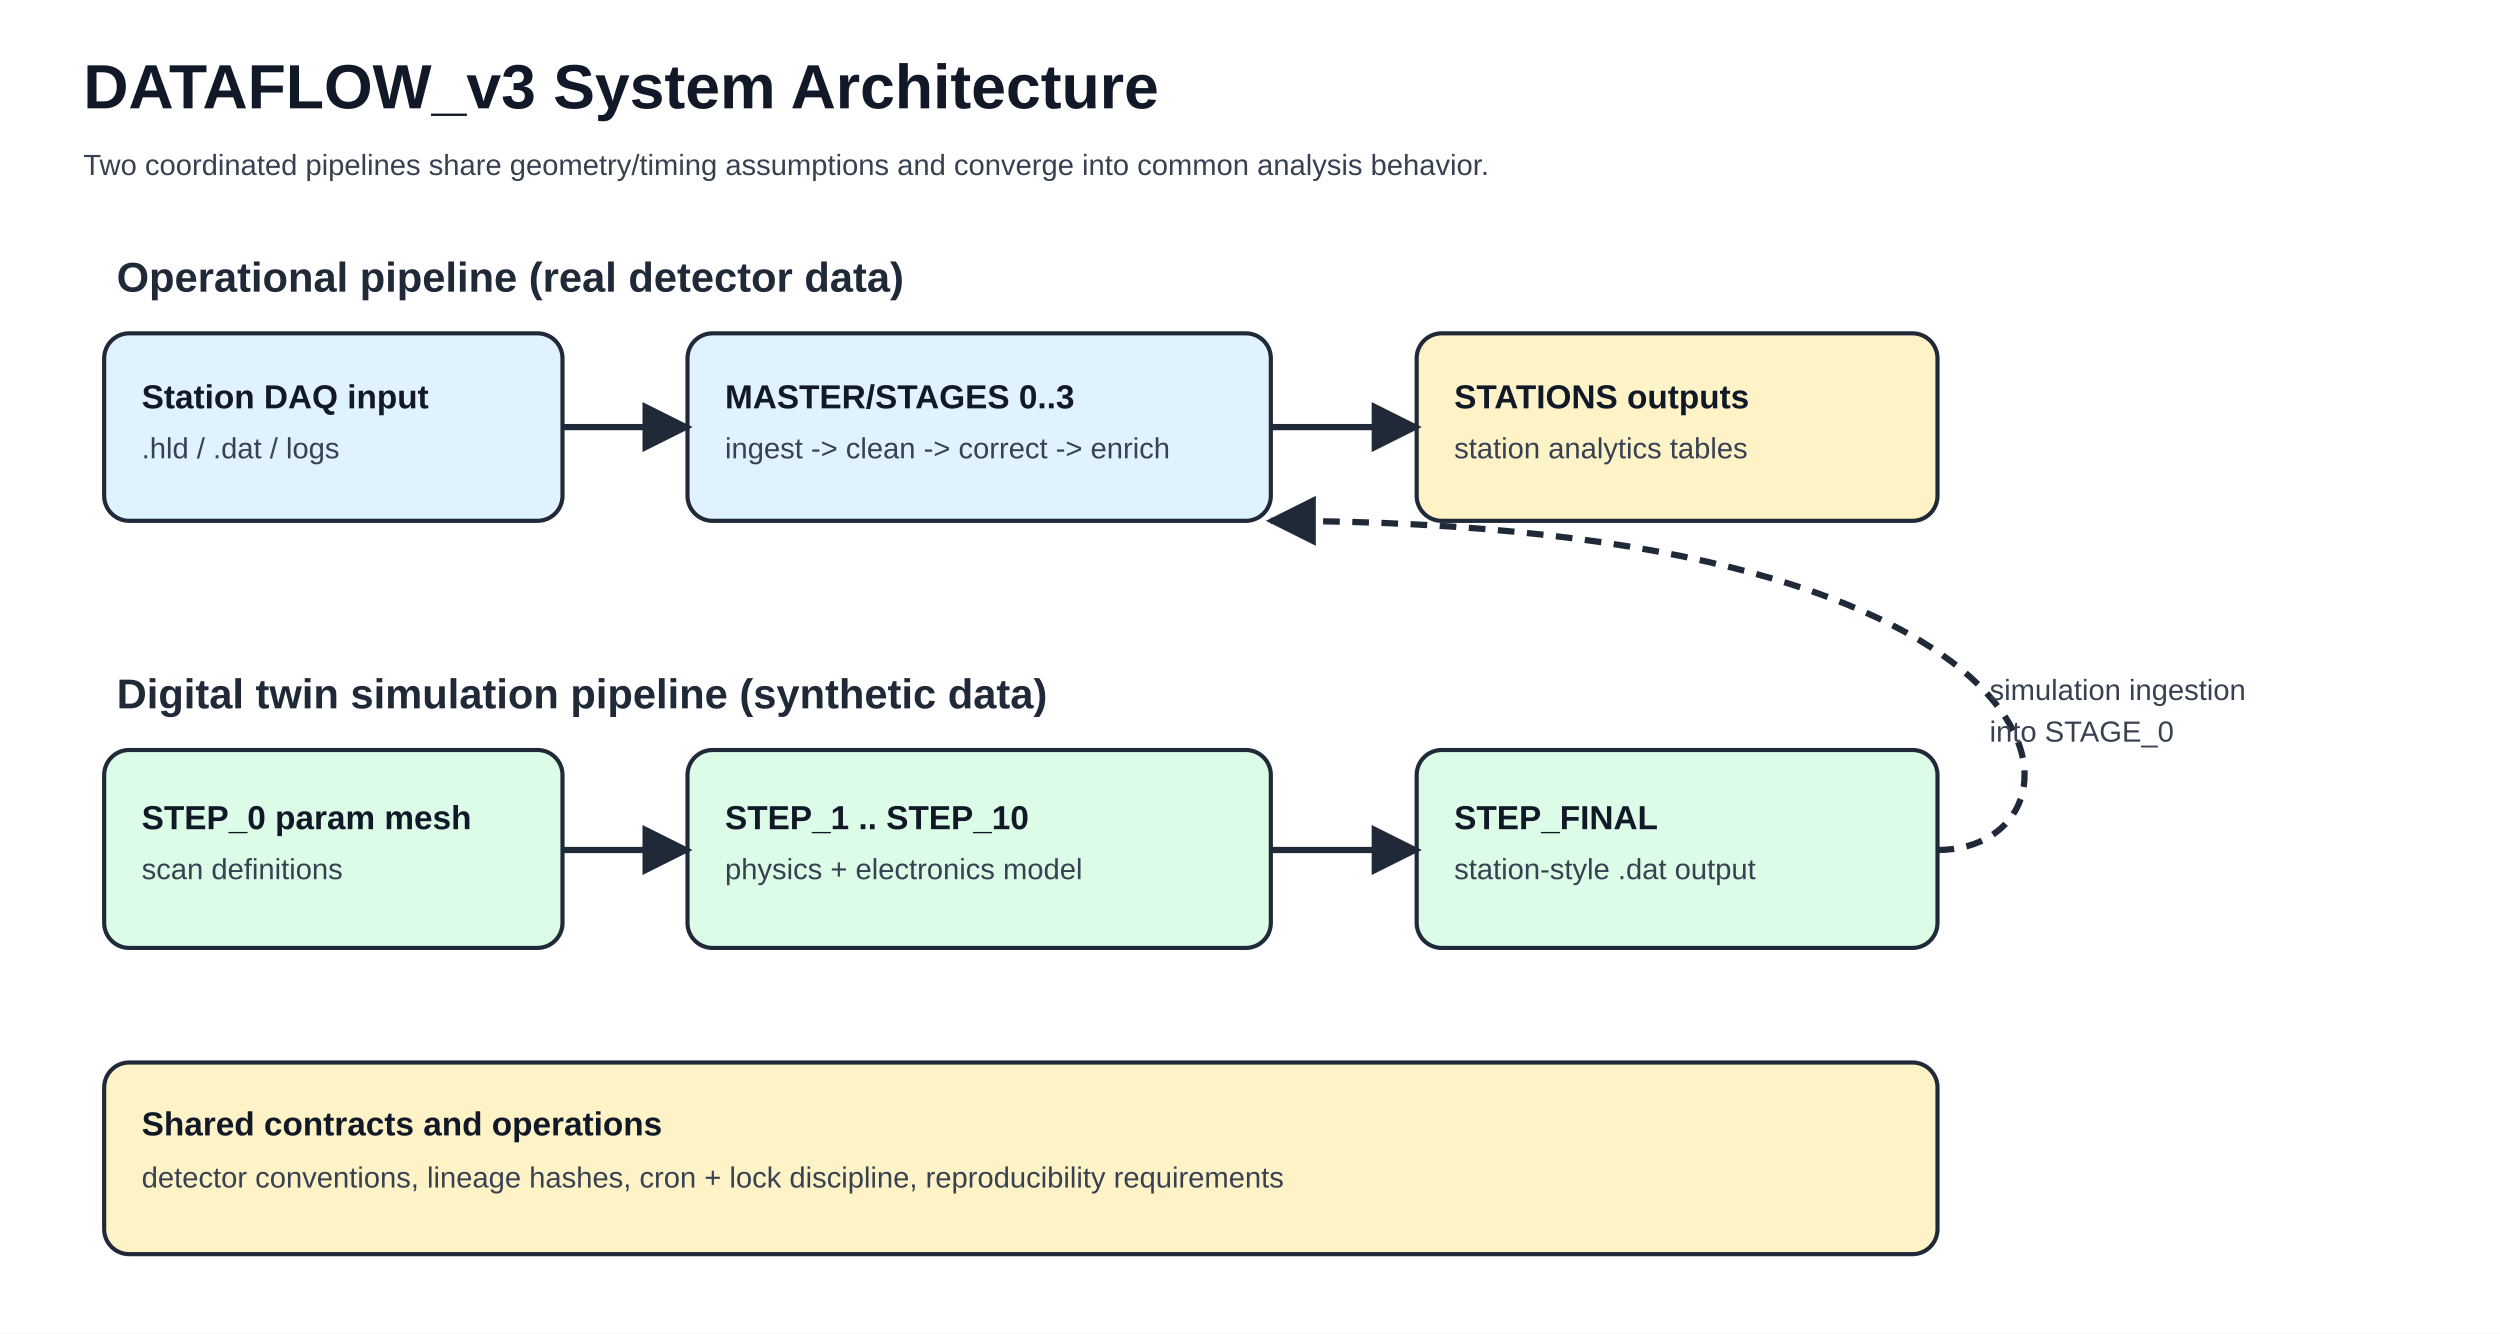
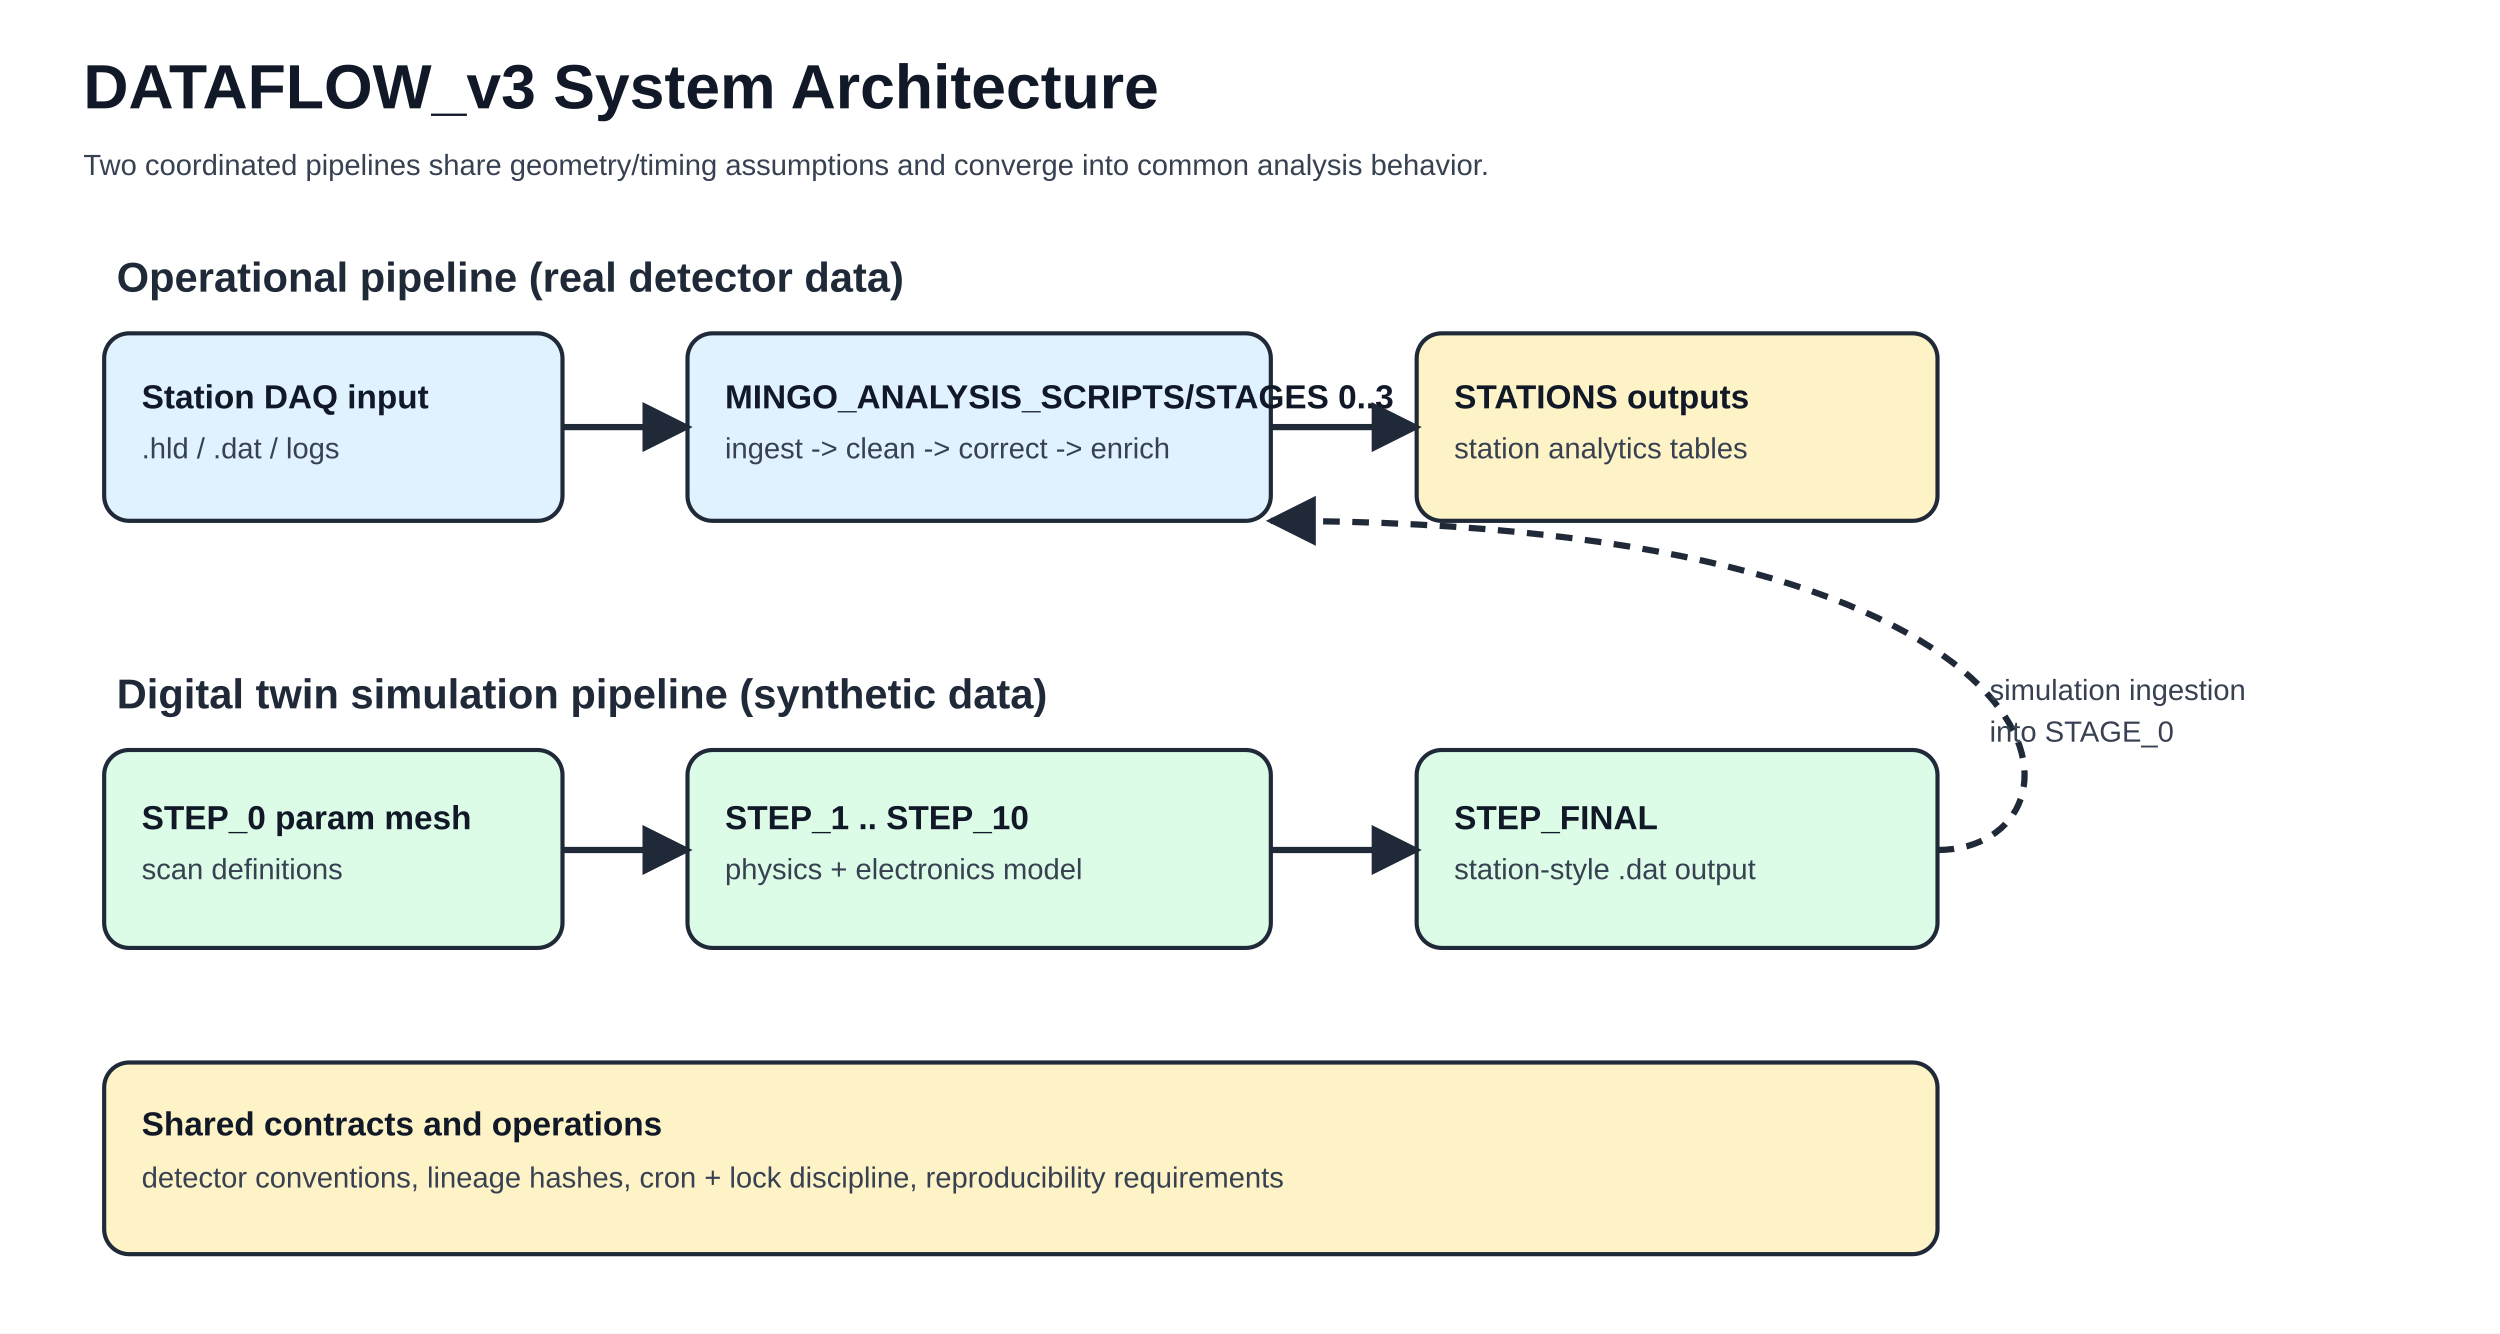
<svg xmlns="http://www.w3.org/2000/svg" width="1200" height="640" viewBox="0 0 1200 640" role="img" aria-labelledby="title desc">
  <defs>
    <marker id="arrow" viewBox="0 0 10 10" refX="9" refY="5" markerWidth="8" markerHeight="8" orient="auto-start-reverse">
      <path d="M 0 0 L 10 5 L 0 10 z" fill="#1f2937" />
    </marker>
    <style>
      .title { font: 700 30px Arial, sans-serif; fill: #111827; }
      .subtitle { font: 600 20px Arial, sans-serif; fill: #1f2937; }
      .label { font: 600 16px Arial, sans-serif; fill: #111827; }
      .small { font: 14px Arial, sans-serif; fill: #374151; }
      .box { stroke: #1f2937; stroke-width: 2; rx: 12; ry: 12; }
      .laneA { fill: #e0f2fe; }
      .laneB { fill: #dcfce7; }
      .common { fill: #fef3c7; }
      .flow { stroke: #1f2937; stroke-width: 3; fill: none; marker-end: url(#arrow); }
      .dash { stroke-dasharray: 8 6; }
    </style>
  </defs>
  <rect width="1200" height="640" fill="#ffffff" />
  <text x="40" y="52" class="title">DATAFLOW_v3 System Architecture</text>
  <text x="40" y="84" class="small">Two coordinated pipelines share geometry/timing assumptions and converge into common analysis behavior.</text>
  <text x="56" y="140" class="subtitle">Operational pipeline (real detector data)</text>
  <rect x="50" y="160" width="220" height="90" class="box laneA" />
  <text x="68" y="196" class="label">Station DAQ input</text>
  <text x="68" y="220" class="small">.hld / .dat / logs</text>
  <rect x="330" y="160" width="280" height="90" class="box laneA" />
-   <text x="348" y="196" class="label">MASTER/STAGES 0..3</text>
+   <text x="348" y="196" class="label">MINGO_ANALYSIS_SCRIPTS/STAGES 0..3</text>
  <text x="348" y="220" class="small">ingest -&gt; clean -&gt; correct -&gt; enrich</text>
  <rect x="680" y="160" width="250" height="90" class="box common" />
  <text x="698" y="196" class="label">STATIONS outputs</text>
  <text x="698" y="220" class="small">station analytics tables</text>
  <line x1="270" y1="205" x2="330" y2="205" class="flow" />
  <line x1="610" y1="205" x2="680" y2="205" class="flow" />
  <text x="56" y="340" class="subtitle">Digital twin simulation pipeline (synthetic data)</text>
  <rect x="50" y="360" width="220" height="95" class="box laneB" />
  <text x="68" y="398" class="label">STEP_0 param mesh</text>
  <text x="68" y="422" class="small">scan definitions</text>
  <rect x="330" y="360" width="280" height="95" class="box laneB" />
  <text x="348" y="398" class="label">STEP_1 .. STEP_10</text>
  <text x="348" y="422" class="small">physics + electronics model</text>
  <rect x="680" y="360" width="250" height="95" class="box laneB" />
  <text x="698" y="398" class="label">STEP_FINAL</text>
  <text x="698" y="422" class="small">station-style .dat output</text>
  <line x1="270" y1="408" x2="330" y2="408" class="flow" />
  <line x1="610" y1="408" x2="680" y2="408" class="flow" />
  <path d="M 930 408 C 1010 408, 1010 250, 610 250" class="flow dash" />
  <text x="955" y="336" class="small">simulation ingestion</text>
  <text x="955" y="356" class="small">into STAGE_0</text>
  <rect x="50" y="510" width="880" height="92" class="box common" />
  <text x="68" y="545" class="label">Shared contracts and operations</text>
  <text x="68" y="570" class="small">detector conventions, lineage hashes, cron + lock discipline, reproducibility requirements</text>
</svg>
